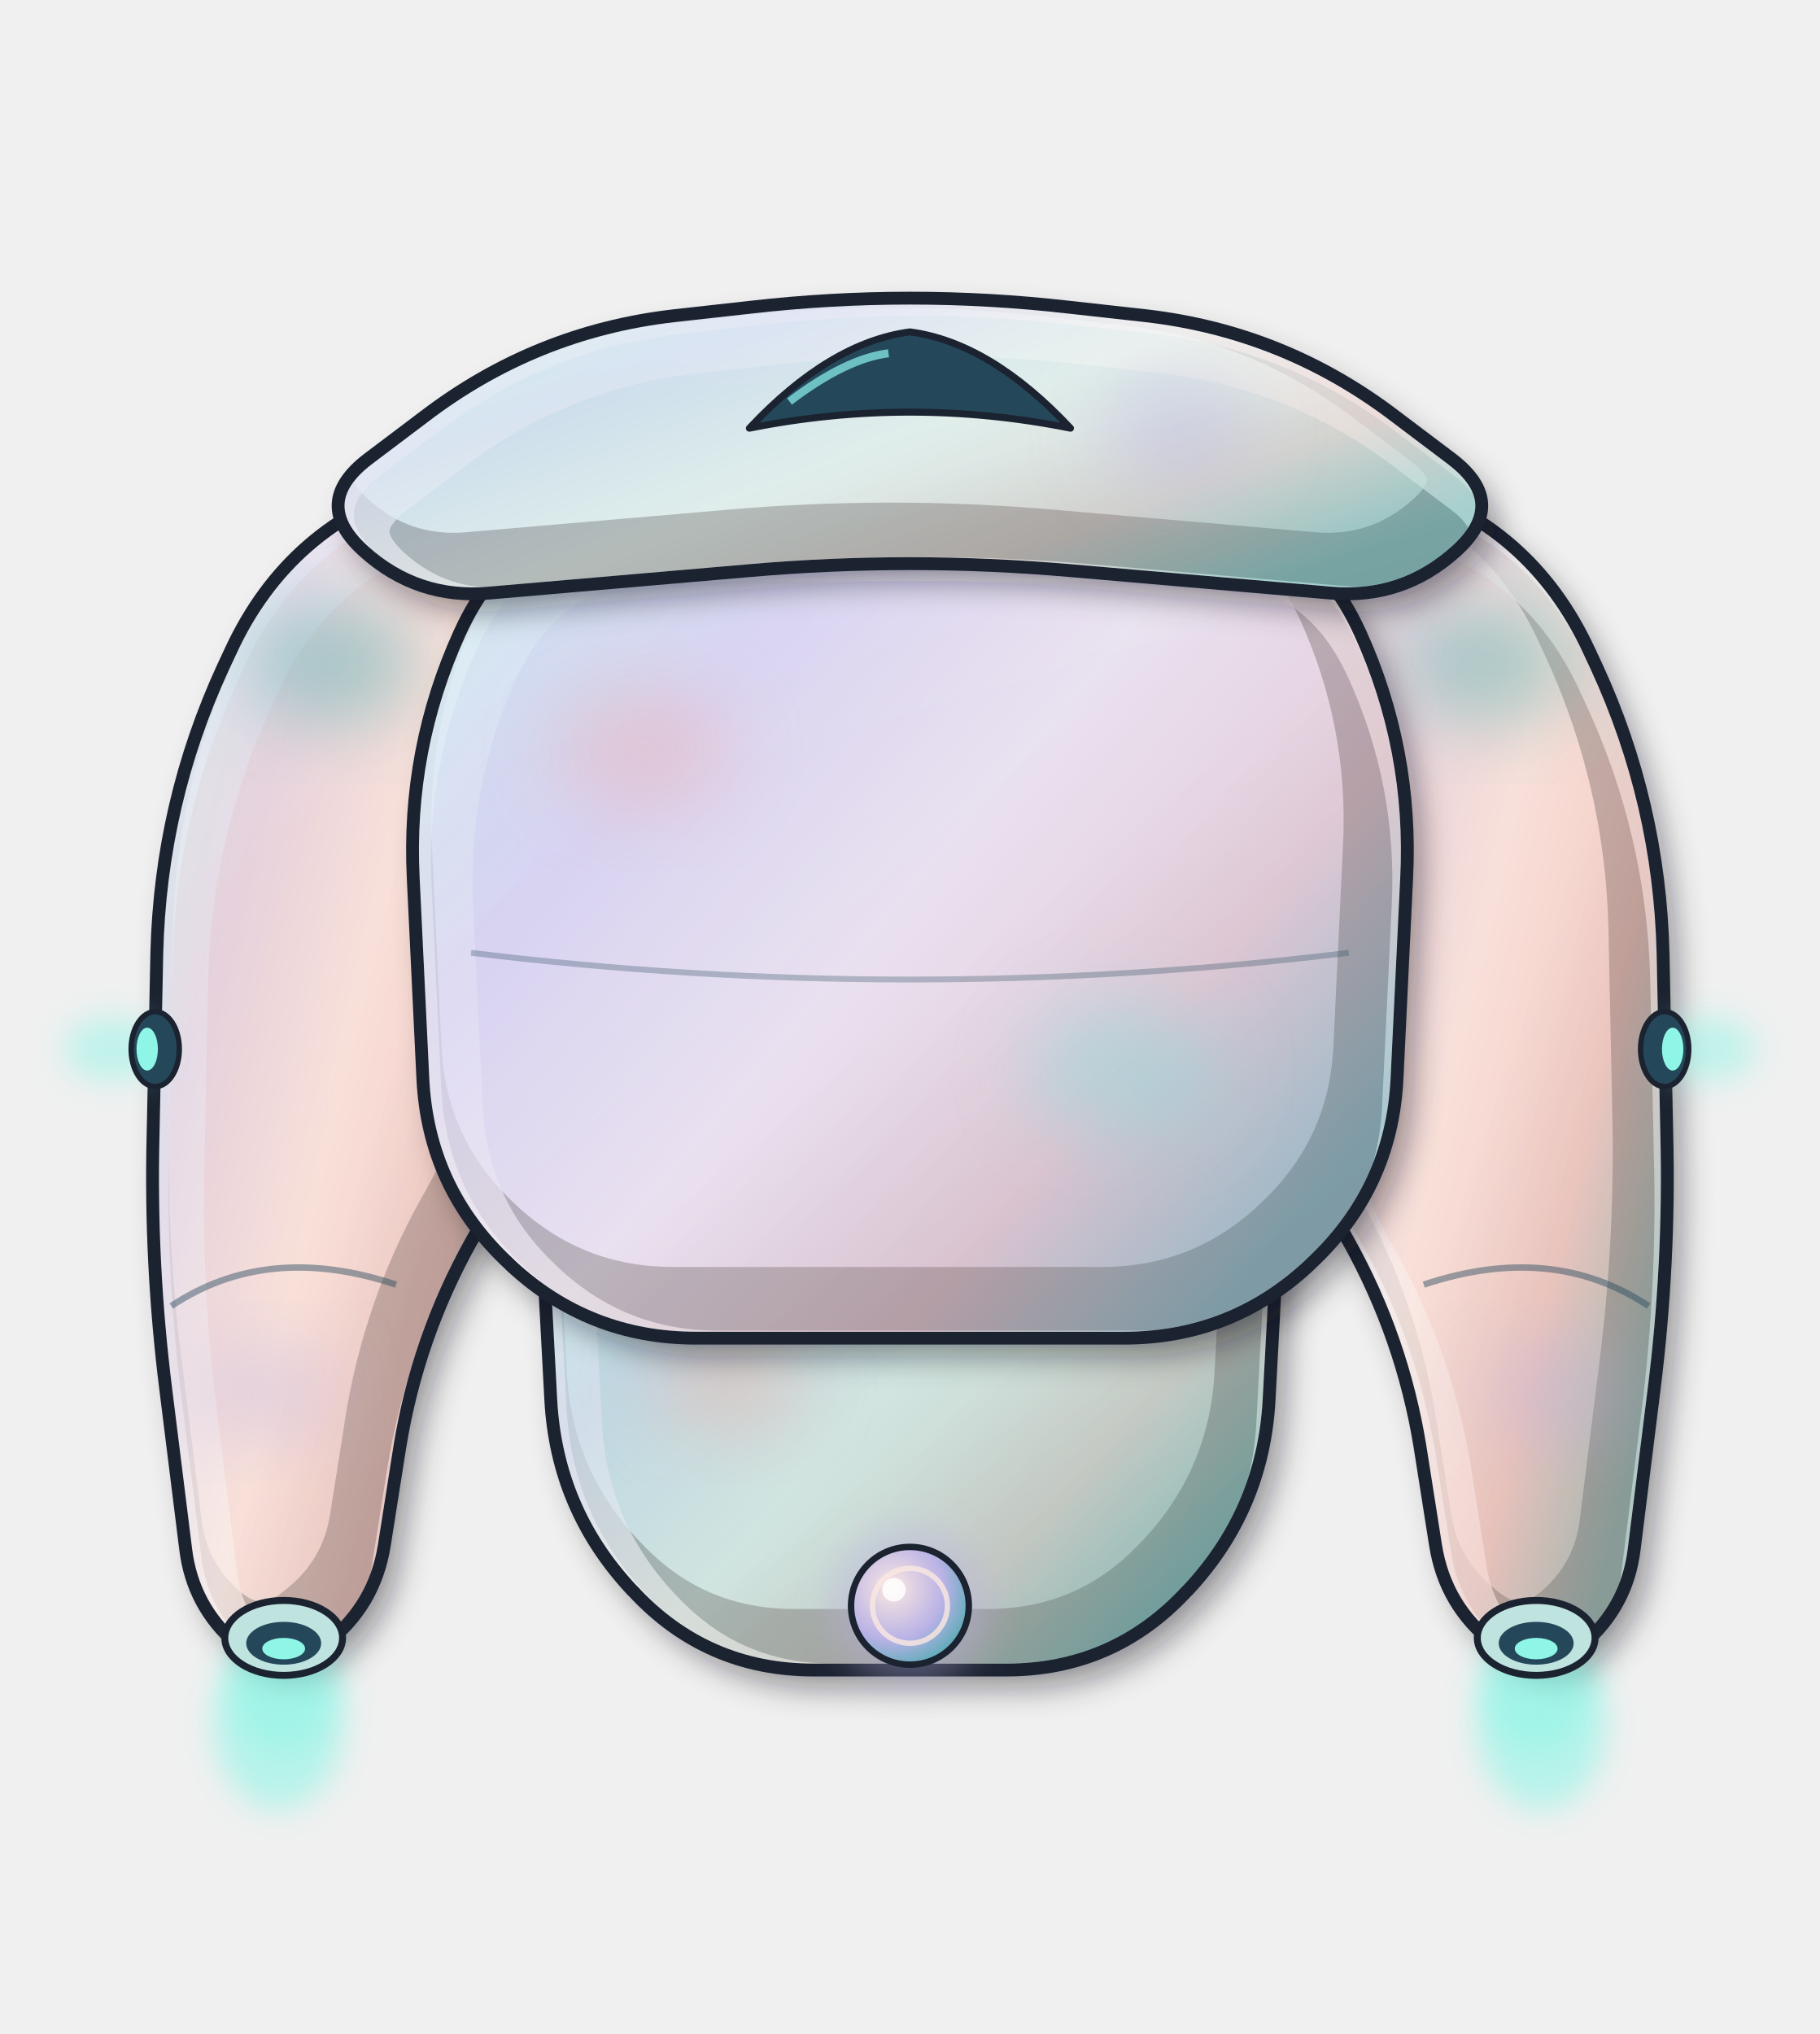
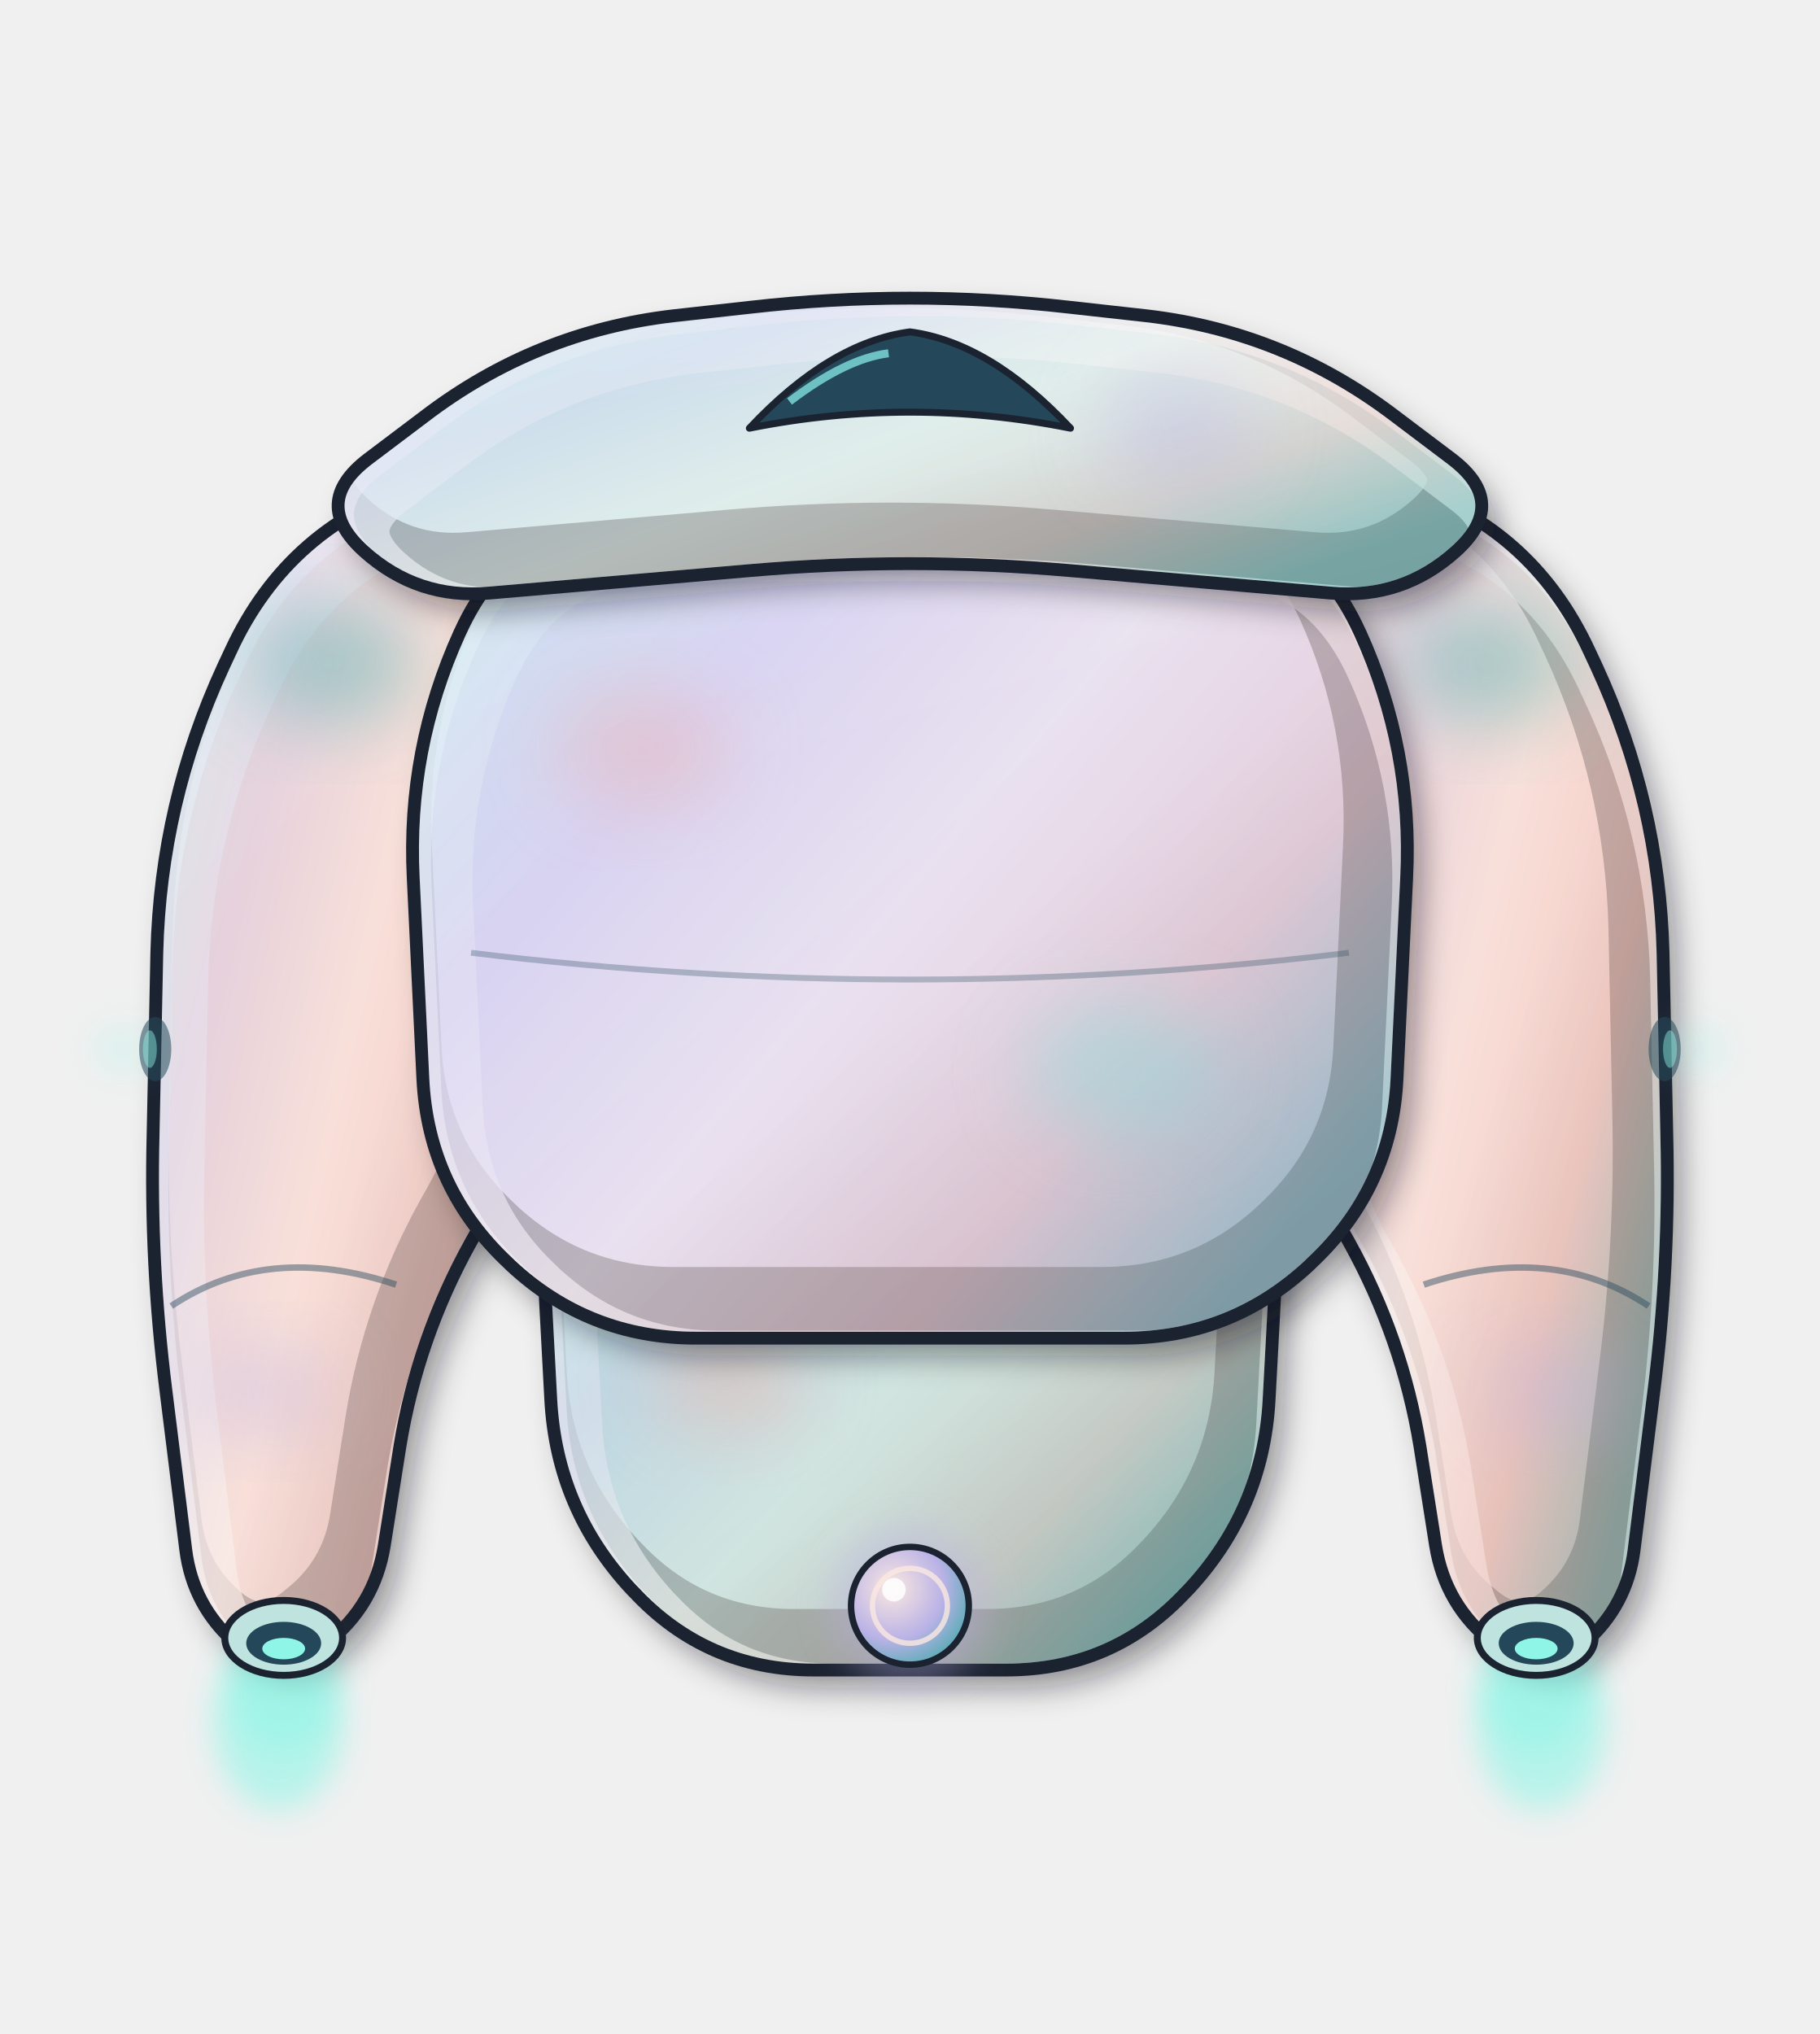
<svg xmlns="http://www.w3.org/2000/svg" viewBox="0 0 340 380" width="340" height="380">
  <defs>
    <filter id="soft" x="-20%" y="-20%" width="140%" height="140%">
      <feGaussianBlur stdDeviation="3" />
    </filter>
    <filter id="glow" x="-100%" y="-100%" width="300%" height="300%">
      <feGaussianBlur stdDeviation="3" />
    </filter>
    <linearGradient id="gloss" x1="0" y1="0" x2="0.35" y2="1">
      <stop offset="0" stop-color="#fff" stop-opacity=".18" />
      <stop offset=".4" stop-color="#fff" stop-opacity="0" />
    </linearGradient>
    <filter id="soft-mottle" x="-50%" y="-50%" width="200%" height="200%">
      <feGaussianBlur stdDeviation="7" />
    </filter>
    <radialGradient id="organ" cx=".35" cy=".35" r=".8">
      <stop offset="0" stop-color="#fbe8e1" />
      <stop offset=".55" stop-color="#b9b2e6" />
      <stop offset="1" stop-color="#3aa9a6" />
    </radialGradient>
    <linearGradient id="prism" x1="0" y1="0" x2="1" y2="1">
      <stop offset="0" stop-color="#7fe0dc" stop-opacity=".25" />
      <stop offset=".45" stop-color="#fbe8e1" stop-opacity="0" />
      <stop offset=".7" stop-color="#b9b2e6" stop-opacity=".18" />
      <stop offset="1" stop-color="#f0a99f" stop-opacity=".22" />
    </linearGradient>
    <linearGradient id="iris" x1="0" y1="0" x2="1" y2=".7">
      <stop offset="0" stop-color="#7fe0dc" />
      <stop offset=".3" stop-color="#b9b2e6" />
      <stop offset=".55" stop-color="#fbe8e1" />
      <stop offset=".8" stop-color="#f0a99f" />
      <stop offset="1" stop-color="#3aa9a6" />
    </linearGradient>
    <clipPath id="plate-rear-clip">
      <path d="M100.9,224.0 Q100.0,206.0 118.0,206.0 L222.0,206.0 Q240.0,206.0 239.1,224.0 L237.1,261.5 Q236.0,282.0 222.0,297.0 L221.6,297.4 Q208.0,312.0 188.0,312.0 L152.0,312.0 Q132.0,312.0 118.4,297.4 L118.0,297.0 Q104.0,282.0 102.9,261.5 Z" />
    </clipPath>
    <linearGradient id="plate-rear-body" x1="0" y1="0" x2="1" y2="1">
      <stop offset="0" stop-color="#c5e5e2" />
      <stop offset=".55" stop-color="#bfe3df" />
      <stop offset="1" stop-color="#98b5b2" />
    </linearGradient>
    <clipPath id="plate-flank-port-clip">
      <path d="M104.0,101.0 Q106.0,82.0 87.7,87.6 L78.9,90.4 Q54.0,98.0 43.1,121.6 L41.7,124.6 Q30.0,150.0 29.3,178.0 L28.6,212.0 Q28.0,236.0 31.0,259.8 L34.7,289.5 Q36.0,300.0 44.0,307.0 L44.0,307.0 Q52.0,314.0 60.4,307.5 L61.0,307.0 Q70.0,300.0 71.8,288.7 L74.7,270.3 Q78.0,250.0 88.0,232.0 L89.3,229.7 Q98.0,214.0 98.8,196.0 L101.2,139.1 Q102.0,120.0 104.0,101.0 Z" />
    </clipPath>
    <linearGradient id="plate-flank-port-body" x1="0" y1="0" x2="1" y2="1">
      <stop offset="0" stop-color="#f6dfda" />
      <stop offset=".55" stop-color="#f6dcd6" />
      <stop offset="1" stop-color="#c4b0ab" />
    </linearGradient>
    <clipPath id="plate-flank-starboard-clip">
      <path d="M236.0,101.0 Q238.0,120.0 238.8,139.1 L241.2,196.0 Q242.0,214.0 250.7,229.7 L252.0,232.0 Q262.0,250.0 265.3,270.3 L268.2,288.7 Q270.0,300.0 279.0,307.0 L279.6,307.5 Q288.0,314.0 296.0,307.0 L296.0,307.0 Q304.0,300.0 305.3,289.5 L309.0,259.8 Q312.0,236.0 311.4,212.0 L310.7,178.0 Q310.0,150.0 298.3,124.6 L296.9,121.6 Q286.0,98.0 261.1,90.4 L252.3,87.6 Q234.0,82.0 236.0,101.0 Z" />
    </clipPath>
    <linearGradient id="plate-flank-starboard-body" x1="0" y1="0" x2="1" y2="1">
      <stop offset="0" stop-color="#f6dfda" />
      <stop offset=".55" stop-color="#f6dcd6" />
      <stop offset="1" stop-color="#c4b0ab" />
    </linearGradient>
    <clipPath id="plate-dorsal-clip">
      <path d="M86.0,118.0 Q96.0,96.0 120.2,96.0 L219.8,96.0 Q244.0,96.0 254.0,118.0 L254.1,118.2 Q264.0,140.0 262.8,164.0 L261.0,201.5 Q260.0,222.0 245.0,236.0 L244.6,236.4 Q230.0,250.0 210.0,250.0 L130.0,250.0 Q110.0,250.0 95.4,236.4 L95.0,236.0 Q80.0,222.0 79.0,201.5 L77.2,164.0 Q76.0,140.0 85.9,118.2 Z" />
    </clipPath>
    <linearGradient id="plate-dorsal-body" x1="0" y1="0" x2="1" y2="1">
      <stop offset="0" stop-color="#e4e1f6" />
      <stop offset=".55" stop-color="#e2def5" />
      <stop offset="1" stop-color="#b4b1c4" />
    </linearGradient>
    <clipPath id="plate-front-clip">
      <path d="M140.2,57.4 Q170.0,54.0 199.8,57.4 L214.2,59.0 Q240.0,62.0 260.7,77.8 L271.3,85.8 Q282.0,94.0 272.0,103.0 L272.0,103.0 Q262.0,112.0 248.6,110.8 L199.9,106.6 Q170.0,104.0 140.1,106.6 L91.4,110.8 Q78.0,112.0 68.0,103.0 L68.0,103.0 Q58.0,94.0 68.7,85.8 L79.3,77.8 Q100.0,62.0 125.8,59.0 Z" />
    </clipPath>
    <linearGradient id="plate-front-body" x1="0" y1="0" x2="1" y2="1">
      <stop offset="0" stop-color="#d8f1f0" />
      <stop offset=".55" stop-color="#d4f0ef" />
      <stop offset="1" stop-color="#a9c0bf" />
    </linearGradient>
  </defs>
  <g id="hull-art">
    <g id="plate-rear">
      <path class="cast-shadow" d="M100.9,224.0 Q100.0,206.0 118.0,206.0 L222.0,206.0 Q240.0,206.0 239.1,224.0 L237.1,261.5 Q236.0,282.0 222.0,297.0 L221.6,297.4 Q208.0,312.0 188.0,312.0 L152.0,312.0 Q132.0,312.0 118.4,297.4 L118.0,297.0 Q104.0,282.0 102.9,261.5 Z" transform="translate(2.4,3.2)" fill="#0b0f18" opacity=".45" filter="url(#soft)" />
      <path class="fill" d="M100.9,224.0 Q100.0,206.0 118.0,206.0 L222.0,206.0 Q240.0,206.0 239.1,224.0 L237.1,261.5 Q236.0,282.0 222.0,297.0 L221.6,297.4 Q208.0,312.0 188.0,312.0 L152.0,312.0 Q132.0,312.0 118.4,297.4 L118.0,297.0 Q104.0,282.0 102.9,261.5 Z" fill="#bfe3df" />
      <g class="shade" clip-path="url(#plate-rear-clip)">
        <path d="M100.9,224.0 Q100.0,206.0 118.0,206.0 L222.0,206.0 Q240.0,206.0 239.1,224.0 L237.1,261.5 Q236.0,282.0 222.0,297.0 L221.6,297.4 Q208.0,312.0 188.0,312.0 L152.0,312.0 Q132.0,312.0 118.4,297.4 L118.0,297.0 Q104.0,282.0 102.9,261.5 Z" fill="url(#plate-rear-body)" />
        <path d="M100.9,224.0 Q100.0,206.0 118.0,206.0 L222.0,206.0 Q240.0,206.0 239.1,224.0 L237.1,261.5 Q236.0,282.0 222.0,297.0 L221.6,297.4 Q208.0,312.0 188.0,312.0 L152.0,312.0 Q132.0,312.0 118.4,297.4 L118.0,297.0 Q104.0,282.0 102.9,261.5 Z" transform="translate(-3.6,-4.8)" fill="none" stroke="#768c8a" stroke-width="13.2" opacity=".75" />
      </g>
      <g class="highlight" clip-path="url(#plate-rear-clip)">
        <path d="M100.9,224.0 Q100.0,206.0 118.0,206.0 L222.0,206.0 Q240.0,206.0 239.1,224.0 L237.1,261.5 Q236.0,282.0 222.0,297.0 L221.6,297.4 Q208.0,312.0 188.0,312.0 L152.0,312.0 Q132.0,312.0 118.4,297.4 L118.0,297.0 Q104.0,282.0 102.9,261.5 Z" transform="translate(3.6,4.8)" fill="none" stroke="#e2f2f0" stroke-width="12.0" opacity=".7" />
        <path d="M100.9,224.0 Q100.0,206.0 118.0,206.0 L222.0,206.0 Q240.0,206.0 239.1,224.0 L237.1,261.5 Q236.0,282.0 222.0,297.0 L221.6,297.4 Q208.0,312.0 188.0,312.0 L152.0,312.0 Q132.0,312.0 118.4,297.4 L118.0,297.0 Q104.0,282.0 102.9,261.5 Z" transform="translate(1.3,1.7)" fill="none" stroke="#ffffff" stroke-width="3.3" opacity=".55" />
        <path d="M100.9,224.0 Q100.0,206.0 118.0,206.0 L222.0,206.0 Q240.0,206.0 239.1,224.0 L237.1,261.5 Q236.0,282.0 222.0,297.0 L221.6,297.4 Q208.0,312.0 188.0,312.0 L152.0,312.0 Q132.0,312.0 118.4,297.4 L118.0,297.0 Q104.0,282.0 102.9,261.5 Z" fill="url(#gloss)" />
      </g>
      <g class="details" clip-path="url(#plate-rear-clip)">
        <path d="M100.9,224.0 Q100.0,206.0 118.0,206.0 L222.0,206.0 Q240.0,206.0 239.1,224.0 L237.1,261.5 Q236.0,282.0 222.0,297.0 L221.6,297.4 Q208.0,312.0 188.0,312.0 L152.0,312.0 Q132.0,312.0 118.4,297.4 L118.0,297.0 Q104.0,282.0 102.9,261.5 Z" fill="url(#iris)" opacity=".28" />
        <ellipse cx="136" cy="258" rx="14" ry="9.8" fill="#f0a99f" opacity="0.4" filter="url(#soft-mottle)" />
        <path d="M100.9,224.0 Q100.0,206.0 118.0,206.0 L222.0,206.0 Q240.0,206.0 239.1,224.0 L237.1,261.5 Q236.0,282.0 222.0,297.0 L221.6,297.4 Q208.0,312.0 188.0,312.0 L152.0,312.0 Q132.0,312.0 118.4,297.4 L118.0,297.0 Q104.0,282.0 102.9,261.5 Z" fill="none" stroke="#ffffff" stroke-width="2.4" opacity=".4" />
      </g>
      <path class="outline" d="M100.9,224.0 Q100.0,206.0 118.0,206.0 L222.0,206.0 Q240.0,206.0 239.1,224.0 L237.1,261.5 Q236.0,282.0 222.0,297.0 L221.6,297.4 Q208.0,312.0 188.0,312.0 L152.0,312.0 Q132.0,312.0 118.4,297.4 L118.0,297.0 Q104.0,282.0 102.9,261.5 Z" fill="none" stroke="#1b2230" stroke-width="2.4" stroke-linejoin="round" />
    </g>
    <g id="thrust-glow--1">
      <ellipse cx="52.0" cy="322" rx="12" ry="16" fill="#8ff5e6" opacity=".6" filter="url(#glow)" />
    </g>
    <g id="thrust-glow-1">
      <ellipse cx="288.0" cy="322" rx="12" ry="16" fill="#8ff5e6" opacity=".6" filter="url(#glow)" />
    </g>
    <g id="plate-flank-port">
      <path class="cast-shadow" d="M104.0,101.0 Q106.0,82.0 87.7,87.6 L78.9,90.4 Q54.0,98.0 43.1,121.6 L41.7,124.6 Q30.0,150.0 29.3,178.0 L28.6,212.0 Q28.0,236.0 31.0,259.8 L34.7,289.5 Q36.0,300.0 44.0,307.0 L44.0,307.0 Q52.0,314.0 60.4,307.5 L61.0,307.0 Q70.0,300.0 71.8,288.7 L74.7,270.3 Q78.0,250.0 88.0,232.0 L89.3,229.7 Q98.0,214.0 98.8,196.0 L101.2,139.1 Q102.0,120.0 104.0,101.0 Z" transform="translate(2.4,3.2)" fill="#0b0f18" opacity=".45" filter="url(#soft)" />
      <path class="fill" d="M104.0,101.0 Q106.0,82.0 87.7,87.6 L78.9,90.4 Q54.0,98.0 43.1,121.6 L41.7,124.6 Q30.0,150.0 29.3,178.0 L28.6,212.0 Q28.0,236.0 31.0,259.8 L34.7,289.5 Q36.0,300.0 44.0,307.0 L44.0,307.0 Q52.0,314.0 60.4,307.5 L61.0,307.0 Q70.0,300.0 71.8,288.7 L74.7,270.3 Q78.0,250.0 88.0,232.0 L89.3,229.7 Q98.0,214.0 98.8,196.0 L101.2,139.1 Q102.0,120.0 104.0,101.0 Z" fill="#f6dcd6" />
      <g class="shade" clip-path="url(#plate-flank-port-clip)">
        <path d="M104.0,101.0 Q106.0,82.0 87.7,87.6 L78.9,90.4 Q54.0,98.0 43.1,121.6 L41.7,124.6 Q30.0,150.0 29.3,178.0 L28.6,212.0 Q28.0,236.0 31.0,259.8 L34.7,289.5 Q36.0,300.0 44.0,307.0 L44.0,307.0 Q52.0,314.0 60.4,307.5 L61.0,307.0 Q70.0,300.0 71.8,288.7 L74.7,270.3 Q78.0,250.0 88.0,232.0 L89.3,229.7 Q98.0,214.0 98.8,196.0 L101.2,139.1 Q102.0,120.0 104.0,101.0 Z" fill="url(#plate-flank-port-body)" />
        <path d="M104.0,101.0 Q106.0,82.0 87.7,87.6 L78.9,90.4 Q54.0,98.0 43.1,121.6 L41.7,124.6 Q30.0,150.0 29.3,178.0 L28.6,212.0 Q28.0,236.0 31.0,259.8 L34.7,289.5 Q36.0,300.0 44.0,307.0 L44.0,307.0 Q52.0,314.0 60.4,307.5 L61.0,307.0 Q70.0,300.0 71.8,288.7 L74.7,270.3 Q78.0,250.0 88.0,232.0 L89.3,229.7 Q98.0,214.0 98.8,196.0 L101.2,139.1 Q102.0,120.0 104.0,101.0 Z" transform="translate(-3.6,-4.8)" fill="none" stroke="#988884" stroke-width="13.2" opacity=".75" />
      </g>
      <g class="highlight" clip-path="url(#plate-flank-port-clip)">
        <path d="M104.0,101.0 Q106.0,82.0 87.7,87.6 L78.9,90.4 Q54.0,98.0 43.1,121.6 L41.7,124.6 Q30.0,150.0 29.3,178.0 L28.6,212.0 Q28.0,236.0 31.0,259.8 L34.7,289.5 Q36.0,300.0 44.0,307.0 L44.0,307.0 Q52.0,314.0 60.4,307.5 L61.0,307.0 Q70.0,300.0 71.8,288.7 L74.7,270.3 Q78.0,250.0 88.0,232.0 L89.3,229.7 Q98.0,214.0 98.8,196.0 L101.2,139.1 Q102.0,120.0 104.0,101.0 Z" transform="translate(3.6,4.8)" fill="none" stroke="#faefec" stroke-width="12.0" opacity=".7" />
        <path d="M104.0,101.0 Q106.0,82.0 87.7,87.6 L78.9,90.4 Q54.0,98.0 43.1,121.6 L41.7,124.6 Q30.0,150.0 29.3,178.0 L28.6,212.0 Q28.0,236.0 31.0,259.8 L34.7,289.5 Q36.0,300.0 44.0,307.0 L44.0,307.0 Q52.0,314.0 60.4,307.5 L61.0,307.0 Q70.0,300.0 71.8,288.7 L74.7,270.3 Q78.0,250.0 88.0,232.0 L89.3,229.7 Q98.0,214.0 98.8,196.0 L101.2,139.1 Q102.0,120.0 104.0,101.0 Z" transform="translate(1.3,1.7)" fill="none" stroke="#ffffff" stroke-width="3.3" opacity=".55" />
        <path d="M104.0,101.0 Q106.0,82.0 87.7,87.6 L78.9,90.4 Q54.0,98.0 43.1,121.6 L41.7,124.6 Q30.0,150.0 29.3,178.0 L28.6,212.0 Q28.0,236.0 31.0,259.8 L34.7,289.5 Q36.0,300.0 44.0,307.0 L44.0,307.0 Q52.0,314.0 60.4,307.5 L61.0,307.0 Q70.0,300.0 71.8,288.7 L74.7,270.3 Q78.0,250.0 88.0,232.0 L89.3,229.7 Q98.0,214.0 98.8,196.0 L101.2,139.1 Q102.0,120.0 104.0,101.0 Z" fill="url(#gloss)" />
      </g>
      <g class="details" clip-path="url(#plate-flank-port-clip)">
        <path d="M104.0,101.0 Q106.0,82.0 87.7,87.6 L78.9,90.4 Q54.0,98.0 43.1,121.6 L41.7,124.6 Q30.0,150.0 29.3,178.0 L28.6,212.0 Q28.0,236.0 31.0,259.8 L34.7,289.5 Q36.0,300.0 44.0,307.0 L44.0,307.0 Q52.0,314.0 60.4,307.5 L61.0,307.0 Q70.0,300.0 71.8,288.7 L74.7,270.3 Q78.0,250.0 88.0,232.0 L89.3,229.7 Q98.0,214.0 98.8,196.0 L101.2,139.1 Q102.0,120.0 104.0,101.0 Z" fill="url(#iris)" opacity=".28" />
        <ellipse cx="62.0" cy="124" rx="16" ry="11.2" fill="#3aa9a6" opacity="0.4" filter="url(#soft-mottle)" />
        <ellipse cx="50.0" cy="260" rx="12" ry="8.4" fill="#b9b2e6" opacity="0.4" filter="url(#soft-mottle)" />
        <path d="M104.0,101.0 Q106.0,82.0 87.7,87.6 L78.9,90.4 Q54.0,98.0 43.1,121.6 L41.7,124.6 Q30.0,150.0 29.3,178.0 L28.6,212.0 Q28.0,236.0 31.0,259.8 L34.7,289.5 Q36.0,300.0 44.0,307.0 L44.0,307.0 Q52.0,314.0 60.4,307.5 L61.0,307.0 Q70.0,300.0 71.8,288.7 L74.7,270.3 Q78.0,250.0 88.0,232.0 L89.3,229.7 Q98.0,214.0 98.8,196.0 L101.2,139.1 Q102.0,120.0 104.0,101.0 Z" fill="none" stroke="#ffffff" stroke-width="2.4" opacity=".4" />
        <path d="M74.0,240 Q50.0,232 32.0,244" fill="none" stroke="#24485a" stroke-width="1.2" opacity=".45" />
      </g>
      <path class="outline" d="M104.0,101.0 Q106.0,82.0 87.7,87.6 L78.9,90.4 Q54.0,98.0 43.1,121.6 L41.7,124.6 Q30.0,150.0 29.3,178.0 L28.6,212.0 Q28.0,236.0 31.0,259.8 L34.7,289.5 Q36.0,300.0 44.0,307.0 L44.0,307.0 Q52.0,314.0 60.4,307.5 L61.0,307.0 Q70.0,300.0 71.8,288.7 L74.7,270.3 Q78.0,250.0 88.0,232.0 L89.3,229.7 Q98.0,214.0 98.8,196.0 L101.2,139.1 Q102.0,120.0 104.0,101.0 Z" fill="none" stroke="#1b2230" stroke-width="2.4" stroke-linejoin="round" />
    </g>
    <g id="nozzle--1">
      <ellipse cx="53.0" cy="315" rx="10" ry="12" fill="#8ff5e6" opacity=".55" filter="url(#glow)" />
      <ellipse cx="53.0" cy="306" rx="11" ry="7" fill="#bfe3df" stroke="#1b2230" stroke-width="1.3" />
      <ellipse cx="53.0" cy="307" rx="7" ry="4" fill="#24485a" />
      <ellipse cx="53.0" cy="308" rx="4" ry="2" fill="#8ff5e6" />
    </g>
    <g id="side-thruster--1">
-       <ellipse cx="21.0" cy="196" rx="9" ry="6" fill="#8ff5e6" opacity=".5" filter="url(#glow)" />
-       <ellipse cx="29.0" cy="196" rx="4.5" ry="7" fill="#24485a" stroke="#1b2230" stroke-width="1" />
-       <ellipse cx="27.5" cy="196" rx="2" ry="4" fill="#8ff5e6" />
+       <ellipse cx="23.0" cy="196" rx="6" ry="5" fill="#8ff5e6" opacity=".18" filter="url(#glow)" />
+       <ellipse cx="29.0" cy="196" rx="3" ry="6" fill="#24485a" opacity=".55" />
+       <ellipse cx="28.0" cy="196" rx="1.3" ry="3.5" fill="#8ff5e6" opacity=".45" />
    </g>
    <g id="plate-flank-starboard">
      <path class="cast-shadow" d="M236.0,101.0 Q238.0,120.0 238.8,139.1 L241.2,196.0 Q242.0,214.0 250.7,229.7 L252.0,232.0 Q262.0,250.0 265.3,270.3 L268.2,288.7 Q270.0,300.0 279.0,307.0 L279.6,307.5 Q288.0,314.0 296.0,307.0 L296.0,307.0 Q304.0,300.0 305.3,289.5 L309.0,259.8 Q312.0,236.0 311.4,212.0 L310.7,178.0 Q310.0,150.0 298.3,124.6 L296.9,121.6 Q286.0,98.0 261.1,90.4 L252.3,87.6 Q234.0,82.0 236.0,101.0 Z" transform="translate(2.4,3.2)" fill="#0b0f18" opacity=".45" filter="url(#soft)" />
      <path class="fill" d="M236.0,101.0 Q238.0,120.0 238.8,139.1 L241.2,196.0 Q242.0,214.0 250.7,229.7 L252.0,232.0 Q262.0,250.0 265.3,270.3 L268.2,288.7 Q270.0,300.0 279.0,307.0 L279.6,307.5 Q288.0,314.0 296.0,307.0 L296.0,307.0 Q304.0,300.0 305.3,289.5 L309.0,259.8 Q312.0,236.0 311.4,212.0 L310.7,178.0 Q310.0,150.0 298.3,124.6 L296.9,121.6 Q286.0,98.0 261.1,90.4 L252.3,87.6 Q234.0,82.0 236.0,101.0 Z" fill="#f6dcd6" />
      <g class="shade" clip-path="url(#plate-flank-starboard-clip)">
        <path d="M236.0,101.0 Q238.0,120.0 238.8,139.1 L241.2,196.0 Q242.0,214.0 250.7,229.7 L252.0,232.0 Q262.0,250.0 265.3,270.3 L268.2,288.7 Q270.0,300.0 279.0,307.0 L279.6,307.5 Q288.0,314.0 296.0,307.0 L296.0,307.0 Q304.0,300.0 305.3,289.5 L309.0,259.8 Q312.0,236.0 311.4,212.0 L310.7,178.0 Q310.0,150.0 298.3,124.6 L296.9,121.6 Q286.0,98.0 261.1,90.4 L252.3,87.6 Q234.0,82.0 236.0,101.0 Z" fill="url(#plate-flank-starboard-body)" />
        <path d="M236.0,101.0 Q238.0,120.0 238.8,139.1 L241.2,196.0 Q242.0,214.0 250.7,229.7 L252.0,232.0 Q262.0,250.0 265.3,270.3 L268.2,288.7 Q270.0,300.0 279.0,307.0 L279.6,307.5 Q288.0,314.0 296.0,307.0 L296.0,307.0 Q304.0,300.0 305.3,289.5 L309.0,259.8 Q312.0,236.0 311.4,212.0 L310.7,178.0 Q310.0,150.0 298.3,124.6 L296.9,121.6 Q286.0,98.0 261.1,90.4 L252.3,87.6 Q234.0,82.0 236.0,101.0 Z" transform="translate(-3.6,-4.8)" fill="none" stroke="#988884" stroke-width="13.2" opacity=".75" />
      </g>
      <g class="highlight" clip-path="url(#plate-flank-starboard-clip)">
        <path d="M236.0,101.0 Q238.0,120.0 238.8,139.1 L241.2,196.0 Q242.0,214.0 250.7,229.7 L252.0,232.0 Q262.0,250.0 265.3,270.3 L268.2,288.7 Q270.0,300.0 279.0,307.0 L279.6,307.5 Q288.0,314.0 296.0,307.0 L296.0,307.0 Q304.0,300.0 305.3,289.5 L309.0,259.8 Q312.0,236.0 311.4,212.0 L310.7,178.0 Q310.0,150.0 298.3,124.6 L296.9,121.6 Q286.0,98.0 261.1,90.4 L252.3,87.6 Q234.0,82.0 236.0,101.0 Z" transform="translate(3.6,4.8)" fill="none" stroke="#faefec" stroke-width="12.0" opacity=".7" />
        <path d="M236.0,101.0 Q238.0,120.0 238.8,139.1 L241.2,196.0 Q242.0,214.0 250.7,229.7 L252.0,232.0 Q262.0,250.0 265.3,270.3 L268.2,288.7 Q270.0,300.0 279.0,307.0 L279.6,307.5 Q288.0,314.0 296.0,307.0 L296.0,307.0 Q304.0,300.0 305.3,289.5 L309.0,259.8 Q312.0,236.0 311.4,212.0 L310.7,178.0 Q310.0,150.0 298.3,124.6 L296.9,121.6 Q286.0,98.0 261.1,90.4 L252.3,87.6 Q234.0,82.0 236.0,101.0 Z" transform="translate(1.3,1.7)" fill="none" stroke="#ffffff" stroke-width="3.3" opacity=".55" />
        <path d="M236.0,101.0 Q238.0,120.0 238.8,139.1 L241.2,196.0 Q242.0,214.0 250.7,229.7 L252.0,232.0 Q262.0,250.0 265.3,270.3 L268.2,288.7 Q270.0,300.0 279.0,307.0 L279.6,307.5 Q288.0,314.0 296.0,307.0 L296.0,307.0 Q304.0,300.0 305.3,289.5 L309.0,259.8 Q312.0,236.0 311.4,212.0 L310.7,178.0 Q310.0,150.0 298.3,124.6 L296.9,121.6 Q286.0,98.0 261.1,90.4 L252.3,87.6 Q234.0,82.0 236.0,101.0 Z" fill="url(#gloss)" />
      </g>
      <g class="details" clip-path="url(#plate-flank-starboard-clip)">
        <path d="M236.0,101.0 Q238.0,120.0 238.8,139.1 L241.2,196.0 Q242.0,214.0 250.7,229.7 L252.0,232.0 Q262.0,250.0 265.3,270.3 L268.2,288.7 Q270.0,300.0 279.0,307.0 L279.6,307.5 Q288.0,314.0 296.0,307.0 L296.0,307.0 Q304.0,300.0 305.3,289.5 L309.0,259.8 Q312.0,236.0 311.4,212.0 L310.7,178.0 Q310.0,150.0 298.3,124.6 L296.9,121.6 Q286.0,98.0 261.1,90.4 L252.3,87.6 Q234.0,82.0 236.0,101.0 Z" fill="url(#iris)" opacity=".28" />
        <ellipse cx="278.0" cy="124" rx="16" ry="11.2" fill="#3aa9a6" opacity="0.4" filter="url(#soft-mottle)" />
        <ellipse cx="290.0" cy="260" rx="12" ry="8.4" fill="#b9b2e6" opacity="0.4" filter="url(#soft-mottle)" />
        <path d="M236.0,101.0 Q238.0,120.0 238.8,139.1 L241.2,196.0 Q242.0,214.0 250.7,229.7 L252.0,232.0 Q262.0,250.0 265.3,270.3 L268.2,288.7 Q270.0,300.0 279.0,307.0 L279.6,307.5 Q288.0,314.0 296.0,307.0 L296.0,307.0 Q304.0,300.0 305.3,289.5 L309.0,259.8 Q312.0,236.0 311.4,212.0 L310.7,178.0 Q310.0,150.0 298.3,124.6 L296.9,121.6 Q286.0,98.0 261.1,90.4 L252.3,87.6 Q234.0,82.0 236.0,101.0 Z" fill="none" stroke="#ffffff" stroke-width="2.4" opacity=".4" />
        <path d="M266.0,240 Q290.0,232 308.0,244" fill="none" stroke="#24485a" stroke-width="1.2" opacity=".45" />
      </g>
      <path class="outline" d="M236.0,101.0 Q238.0,120.0 238.8,139.1 L241.2,196.0 Q242.0,214.0 250.7,229.7 L252.0,232.0 Q262.0,250.0 265.3,270.3 L268.2,288.7 Q270.0,300.0 279.0,307.0 L279.6,307.5 Q288.0,314.0 296.0,307.0 L296.0,307.0 Q304.0,300.0 305.3,289.5 L309.0,259.8 Q312.0,236.0 311.4,212.0 L310.7,178.0 Q310.0,150.0 298.3,124.6 L296.9,121.6 Q286.0,98.0 261.1,90.4 L252.3,87.6 Q234.0,82.0 236.0,101.0 Z" fill="none" stroke="#1b2230" stroke-width="2.4" stroke-linejoin="round" />
    </g>
    <g id="nozzle-1">
      <ellipse cx="287.0" cy="315" rx="10" ry="12" fill="#8ff5e6" opacity=".55" filter="url(#glow)" />
      <ellipse cx="287.0" cy="306" rx="11" ry="7" fill="#bfe3df" stroke="#1b2230" stroke-width="1.3" />
      <ellipse cx="287.0" cy="307" rx="7" ry="4" fill="#24485a" />
      <ellipse cx="287.0" cy="308" rx="4" ry="2" fill="#8ff5e6" />
    </g>
    <g id="side-thruster-1">
-       <ellipse cx="319.0" cy="196" rx="9" ry="6" fill="#8ff5e6" opacity=".5" filter="url(#glow)" />
-       <ellipse cx="311.0" cy="196" rx="4.5" ry="7" fill="#24485a" stroke="#1b2230" stroke-width="1" />
-       <ellipse cx="312.5" cy="196" rx="2" ry="4" fill="#8ff5e6" />
+       <ellipse cx="317.0" cy="196" rx="6" ry="5" fill="#8ff5e6" opacity=".18" filter="url(#glow)" />
+       <ellipse cx="311.0" cy="196" rx="3" ry="6" fill="#24485a" opacity=".55" />
+       <ellipse cx="312.0" cy="196" rx="1.3" ry="3.5" fill="#8ff5e6" opacity=".45" />
    </g>
    <g id="plate-dorsal">
      <path class="cast-shadow" d="M86.0,118.0 Q96.0,96.0 120.2,96.0 L219.8,96.0 Q244.0,96.0 254.0,118.0 L254.1,118.2 Q264.0,140.0 262.8,164.0 L261.0,201.5 Q260.0,222.0 245.0,236.0 L244.6,236.4 Q230.0,250.0 210.0,250.0 L130.0,250.0 Q110.0,250.0 95.4,236.4 L95.0,236.0 Q80.0,222.0 79.0,201.5 L77.2,164.0 Q76.0,140.0 85.9,118.2 Z" transform="translate(2.4,3.2)" fill="#0b0f18" opacity=".45" filter="url(#soft)" />
      <path class="fill" d="M86.0,118.0 Q96.0,96.0 120.2,96.0 L219.8,96.0 Q244.0,96.0 254.0,118.0 L254.1,118.2 Q264.0,140.0 262.8,164.0 L261.0,201.5 Q260.0,222.0 245.0,236.0 L244.6,236.4 Q230.0,250.0 210.0,250.0 L130.0,250.0 Q110.0,250.0 95.4,236.4 L95.0,236.0 Q80.0,222.0 79.0,201.5 L77.2,164.0 Q76.0,140.0 85.9,118.2 Z" fill="#e2def5" />
      <g class="shade" clip-path="url(#plate-dorsal-clip)">
        <path d="M86.0,118.0 Q96.0,96.0 120.2,96.0 L219.8,96.0 Q244.0,96.0 254.0,118.0 L254.1,118.2 Q264.0,140.0 262.8,164.0 L261.0,201.5 Q260.0,222.0 245.0,236.0 L244.6,236.4 Q230.0,250.0 210.0,250.0 L130.0,250.0 Q110.0,250.0 95.4,236.4 L95.0,236.0 Q80.0,222.0 79.0,201.5 L77.2,164.0 Q76.0,140.0 85.9,118.2 Z" fill="url(#plate-dorsal-body)" />
        <path d="M86.0,118.0 Q96.0,96.0 120.2,96.0 L219.8,96.0 Q244.0,96.0 254.0,118.0 L254.1,118.2 Q264.0,140.0 262.8,164.0 L261.0,201.5 Q260.0,222.0 245.0,236.0 L244.6,236.4 Q230.0,250.0 210.0,250.0 L130.0,250.0 Q110.0,250.0 95.4,236.4 L95.0,236.0 Q80.0,222.0 79.0,201.5 L77.2,164.0 Q76.0,140.0 85.9,118.2 Z" transform="translate(-4.2,-5.6)" fill="none" stroke="#8c8997" stroke-width="15.4" opacity=".75" />
      </g>
      <g class="highlight" clip-path="url(#plate-dorsal-clip)">
        <path d="M86.0,118.0 Q96.0,96.0 120.2,96.0 L219.8,96.0 Q244.0,96.0 254.0,118.0 L254.1,118.2 Q264.0,140.0 262.8,164.0 L261.0,201.5 Q260.0,222.0 245.0,236.0 L244.6,236.4 Q230.0,250.0 210.0,250.0 L130.0,250.0 Q110.0,250.0 95.4,236.4 L95.0,236.0 Q80.0,222.0 79.0,201.5 L77.2,164.0 Q76.0,140.0 85.9,118.2 Z" transform="translate(4.2,5.6)" fill="none" stroke="#f1f0fa" stroke-width="14.0" opacity=".7" />
        <path d="M86.0,118.0 Q96.0,96.0 120.2,96.0 L219.8,96.0 Q244.0,96.0 254.0,118.0 L254.1,118.2 Q264.0,140.0 262.8,164.0 L261.0,201.5 Q260.0,222.0 245.0,236.0 L244.6,236.4 Q230.0,250.0 210.0,250.0 L130.0,250.0 Q110.0,250.0 95.4,236.4 L95.0,236.0 Q80.0,222.0 79.0,201.5 L77.2,164.0 Q76.0,140.0 85.9,118.2 Z" transform="translate(1.5,2.0)" fill="none" stroke="#ffffff" stroke-width="3.9" opacity=".55" />
        <path d="M86.0,118.0 Q96.0,96.0 120.2,96.0 L219.8,96.0 Q244.0,96.0 254.0,118.0 L254.1,118.2 Q264.0,140.0 262.8,164.0 L261.0,201.5 Q260.0,222.0 245.0,236.0 L244.6,236.4 Q230.0,250.0 210.0,250.0 L130.0,250.0 Q110.0,250.0 95.4,236.4 L95.0,236.0 Q80.0,222.0 79.0,201.5 L77.2,164.0 Q76.0,140.0 85.9,118.2 Z" fill="url(#gloss)" />
      </g>
      <g class="details" clip-path="url(#plate-dorsal-clip)">
        <path d="M86.0,118.0 Q96.0,96.0 120.2,96.0 L219.8,96.0 Q244.0,96.0 254.0,118.0 L254.1,118.2 Q264.0,140.0 262.8,164.0 L261.0,201.5 Q260.0,222.0 245.0,236.0 L244.6,236.4 Q230.0,250.0 210.0,250.0 L130.0,250.0 Q110.0,250.0 95.4,236.4 L95.0,236.0 Q80.0,222.0 79.0,201.5 L77.2,164.0 Q76.0,140.0 85.9,118.2 Z" fill="url(#iris)" opacity=".28" />
        <ellipse cx="210" cy="200" rx="18" ry="12.6" fill="#7fe0dc" opacity="0.4" filter="url(#soft-mottle)" />
        <ellipse cx="120" cy="140" rx="16" ry="11.2" fill="#f0a99f" opacity="0.35" filter="url(#soft-mottle)" />
        <path d="M86.0,118.0 Q96.0,96.0 120.2,96.0 L219.8,96.0 Q244.0,96.0 254.0,118.0 L254.1,118.2 Q264.0,140.0 262.8,164.0 L261.0,201.5 Q260.0,222.0 245.0,236.0 L244.6,236.4 Q230.0,250.0 210.0,250.0 L130.0,250.0 Q110.0,250.0 95.4,236.4 L95.0,236.0 Q80.0,222.0 79.0,201.5 L77.2,164.0 Q76.0,140.0 85.9,118.2 Z" fill="none" stroke="#ffffff" stroke-width="2.4" opacity=".4" />
        <path d="M88,178 Q170,188 252,178" fill="none" stroke="#24485a" stroke-width="1.1" opacity=".3" />
      </g>
      <path class="outline" d="M86.0,118.0 Q96.0,96.0 120.2,96.0 L219.8,96.0 Q244.0,96.0 254.0,118.0 L254.1,118.2 Q264.0,140.0 262.8,164.0 L261.0,201.5 Q260.0,222.0 245.0,236.0 L244.6,236.4 Q230.0,250.0 210.0,250.0 L130.0,250.0 Q110.0,250.0 95.4,236.4 L95.0,236.0 Q80.0,222.0 79.0,201.5 L77.2,164.0 Q76.0,140.0 85.9,118.2 Z" fill="none" stroke="#1b2230" stroke-width="2.4" stroke-linejoin="round" />
    </g>
    <g id="plate-front">
      <path class="cast-shadow" d="M140.2,57.4 Q170.0,54.0 199.8,57.4 L214.2,59.0 Q240.0,62.0 260.7,77.8 L271.3,85.8 Q282.0,94.0 272.0,103.0 L272.0,103.0 Q262.0,112.0 248.6,110.8 L199.9,106.6 Q170.0,104.0 140.1,106.6 L91.4,110.8 Q78.0,112.0 68.0,103.0 L68.0,103.0 Q58.0,94.0 68.7,85.8 L79.3,77.8 Q100.0,62.0 125.8,59.0 Z" transform="translate(2.4,3.2)" fill="#0b0f18" opacity=".45" filter="url(#soft)" />
      <path class="fill" d="M140.2,57.4 Q170.0,54.0 199.8,57.4 L214.2,59.0 Q240.0,62.0 260.7,77.8 L271.3,85.8 Q282.0,94.0 272.0,103.0 L272.0,103.0 Q262.0,112.0 248.6,110.8 L199.9,106.6 Q170.0,104.0 140.1,106.6 L91.4,110.8 Q78.0,112.0 68.0,103.0 L68.0,103.0 Q58.0,94.0 68.7,85.8 L79.3,77.8 Q100.0,62.0 125.8,59.0 Z" fill="#d4f0ef" />
      <g class="shade" clip-path="url(#plate-front-clip)">
        <path d="M140.2,57.4 Q170.0,54.0 199.8,57.4 L214.2,59.0 Q240.0,62.0 260.7,77.8 L271.3,85.8 Q282.0,94.0 272.0,103.0 L272.0,103.0 Q262.0,112.0 248.6,110.8 L199.9,106.6 Q170.0,104.0 140.1,106.6 L91.4,110.8 Q78.0,112.0 68.0,103.0 L68.0,103.0 Q58.0,94.0 68.7,85.8 L79.3,77.8 Q100.0,62.0 125.8,59.0 Z" fill="url(#plate-front-body)" />
        <path d="M140.2,57.4 Q170.0,54.0 199.8,57.4 L214.2,59.0 Q240.0,62.0 260.7,77.8 L271.3,85.8 Q282.0,94.0 272.0,103.0 L272.0,103.0 Q262.0,112.0 248.6,110.8 L199.9,106.6 Q170.0,104.0 140.1,106.6 L91.4,110.8 Q78.0,112.0 68.0,103.0 L68.0,103.0 Q58.0,94.0 68.7,85.8 L79.3,77.8 Q100.0,62.0 125.8,59.0 Z" transform="translate(-3.6,-4.8)" fill="none" stroke="#839494" stroke-width="13.2" opacity=".75" />
      </g>
      <g class="highlight" clip-path="url(#plate-front-clip)">
        <path d="M140.2,57.4 Q170.0,54.0 199.8,57.4 L214.2,59.0 Q240.0,62.0 260.7,77.8 L271.3,85.8 Q282.0,94.0 272.0,103.0 L272.0,103.0 Q262.0,112.0 248.6,110.8 L199.9,106.6 Q170.0,104.0 140.1,106.6 L91.4,110.8 Q78.0,112.0 68.0,103.0 L68.0,103.0 Q58.0,94.0 68.7,85.8 L79.3,77.8 Q100.0,62.0 125.8,59.0 Z" transform="translate(3.6,4.8)" fill="none" stroke="#ebf8f7" stroke-width="12.0" opacity=".7" />
        <path d="M140.2,57.4 Q170.0,54.0 199.8,57.4 L214.2,59.0 Q240.0,62.0 260.7,77.8 L271.3,85.8 Q282.0,94.0 272.0,103.0 L272.0,103.0 Q262.0,112.0 248.6,110.8 L199.9,106.6 Q170.0,104.0 140.1,106.6 L91.4,110.8 Q78.0,112.0 68.0,103.0 L68.0,103.0 Q58.0,94.0 68.7,85.8 L79.3,77.8 Q100.0,62.0 125.8,59.0 Z" transform="translate(1.3,1.7)" fill="none" stroke="#ffffff" stroke-width="3.3" opacity=".55" />
        <path d="M140.2,57.4 Q170.0,54.0 199.8,57.4 L214.2,59.0 Q240.0,62.0 260.7,77.8 L271.3,85.8 Q282.0,94.0 272.0,103.0 L272.0,103.0 Q262.0,112.0 248.6,110.8 L199.9,106.6 Q170.0,104.0 140.1,106.6 L91.4,110.8 Q78.0,112.0 68.0,103.0 L68.0,103.0 Q58.0,94.0 68.7,85.8 L79.3,77.8 Q100.0,62.0 125.8,59.0 Z" fill="url(#gloss)" />
      </g>
      <g class="details" clip-path="url(#plate-front-clip)">
        <path d="M140.2,57.4 Q170.0,54.0 199.8,57.4 L214.2,59.0 Q240.0,62.0 260.7,77.8 L271.3,85.8 Q282.0,94.0 272.0,103.0 L272.0,103.0 Q262.0,112.0 248.6,110.8 L199.9,106.6 Q170.0,104.0 140.1,106.6 L91.4,110.8 Q78.0,112.0 68.0,103.0 L68.0,103.0 Q58.0,94.0 68.7,85.8 L79.3,77.8 Q100.0,62.0 125.8,59.0 Z" fill="url(#iris)" opacity=".28" />
        <ellipse cx="220" cy="80" rx="14" ry="9.8" fill="#b9b2e6" opacity="0.4" filter="url(#soft-mottle)" />
        <path d="M140.2,57.4 Q170.0,54.0 199.8,57.4 L214.2,59.0 Q240.0,62.0 260.7,77.8 L271.3,85.8 Q282.0,94.0 272.0,103.0 L272.0,103.0 Q262.0,112.0 248.6,110.8 L199.9,106.6 Q170.0,104.0 140.1,106.6 L91.4,110.8 Q78.0,112.0 68.0,103.0 L68.0,103.0 Q58.0,94.0 68.7,85.8 L79.3,77.8 Q100.0,62.0 125.8,59.0 Z" fill="none" stroke="#ffffff" stroke-width="2.4" opacity=".4" />
      </g>
      <path class="outline" d="M140.2,57.4 Q170.0,54.0 199.8,57.4 L214.2,59.0 Q240.0,62.0 260.7,77.8 L271.3,85.8 Q282.0,94.0 272.0,103.0 L272.0,103.0 Q262.0,112.0 248.6,110.8 L199.9,106.6 Q170.0,104.0 140.1,106.6 L91.4,110.8 Q78.0,112.0 68.0,103.0 L68.0,103.0 Q58.0,94.0 68.7,85.8 L79.3,77.8 Q100.0,62.0 125.8,59.0 Z" fill="none" stroke="#1b2230" stroke-width="2.4" stroke-linejoin="round" />
    </g>
    <g id="canopy">
      <g id="canopy">
        <path d="M140,80 Q155.0,64 170,62 Q185.0,64 200,80 Q170,74 140,80 Z" fill="#24485a" stroke="#1b2230" stroke-width="1.3" stroke-linejoin="round" />
        <path d="M147.5,75 Q158.0,67 166,66" fill="none" stroke="#7fe0dc" stroke-width="1.5" opacity=".8" />
      </g>
    </g>
    <g id="supershield">
      <g id="supershield-emitter">
        <circle cx="170" cy="300" r="15" fill="#b9b2e6" opacity=".35" filter="url(#glow)" />
        <circle cx="170" cy="300" r="11" fill="url(#organ)" stroke="#1b2230" stroke-width="1.2" />
        <circle cx="170" cy="300" r="7" fill="none" stroke="#fbe8e1" stroke-width="1" opacity=".8" />
        <circle cx="167" cy="297" r="2.2" fill="#ffffff" opacity=".85" />
      </g>
    </g>
  </g>
  <g id="weapon-mounts" display="none">
-     <circle id="mount-defense-laser-a" cx="62.0" cy="118" r="3" data-weapon="Tentauri Defense Laser A" data-slide="left" />
-     <circle id="mount-defense-laser-b" cx="278.0" cy="118" r="3" data-weapon="Tentauri Defense Laser B" data-slide="right" />
+     <circle id="mount-1" cx="140" cy="57" r="3" data-weapon="" data-slide="up" />
+     <circle id="mount-2" cx="200" cy="57" r="3" data-weapon="" data-slide="up" />
+     <circle id="mount-3" cx="33.0" cy="150" r="3" data-weapon="Tentauri Defense Laser A" data-slide="left" />
+     <circle id="mount-4" cx="307.0" cy="150" r="3" data-weapon="Tentauri Defense Laser B" data-slide="right" />
+     <circle id="mount-5" cx="60" cy="98" r="3" data-weapon="" data-slide="left" />
+     <circle id="mount-6" cx="280" cy="98" r="3" data-weapon="" data-slide="right" />
  </g>
</svg>
